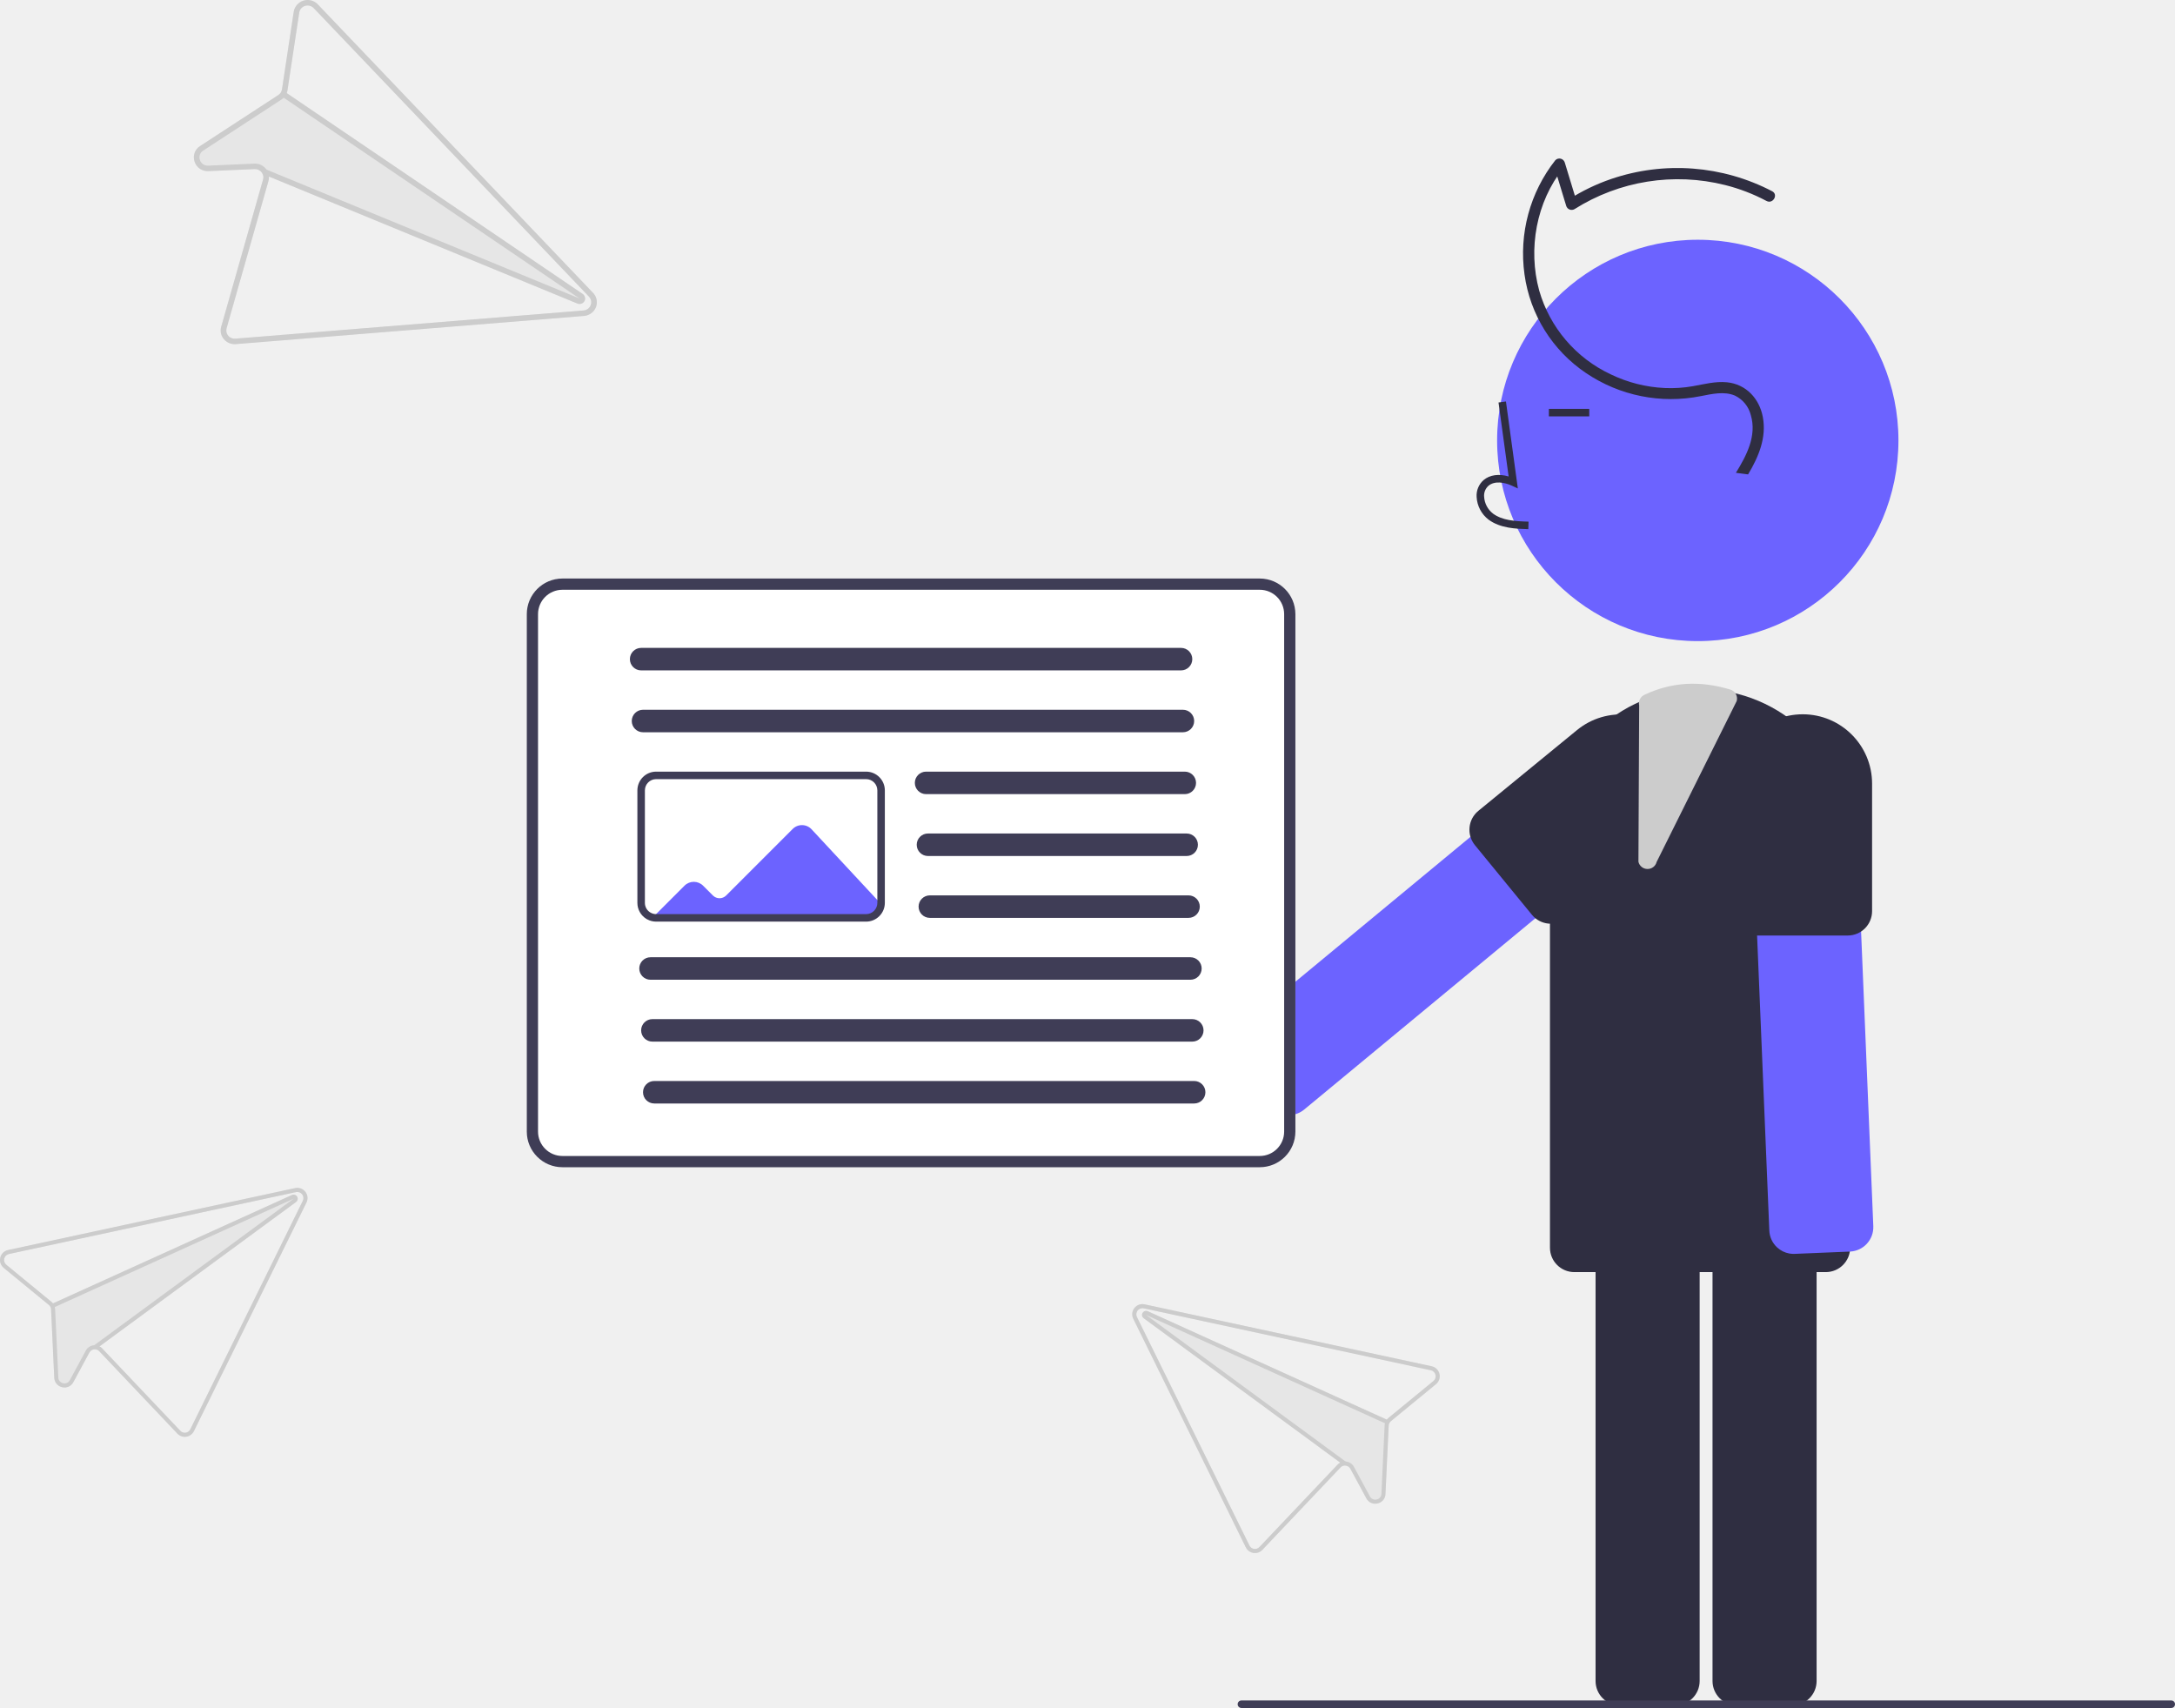
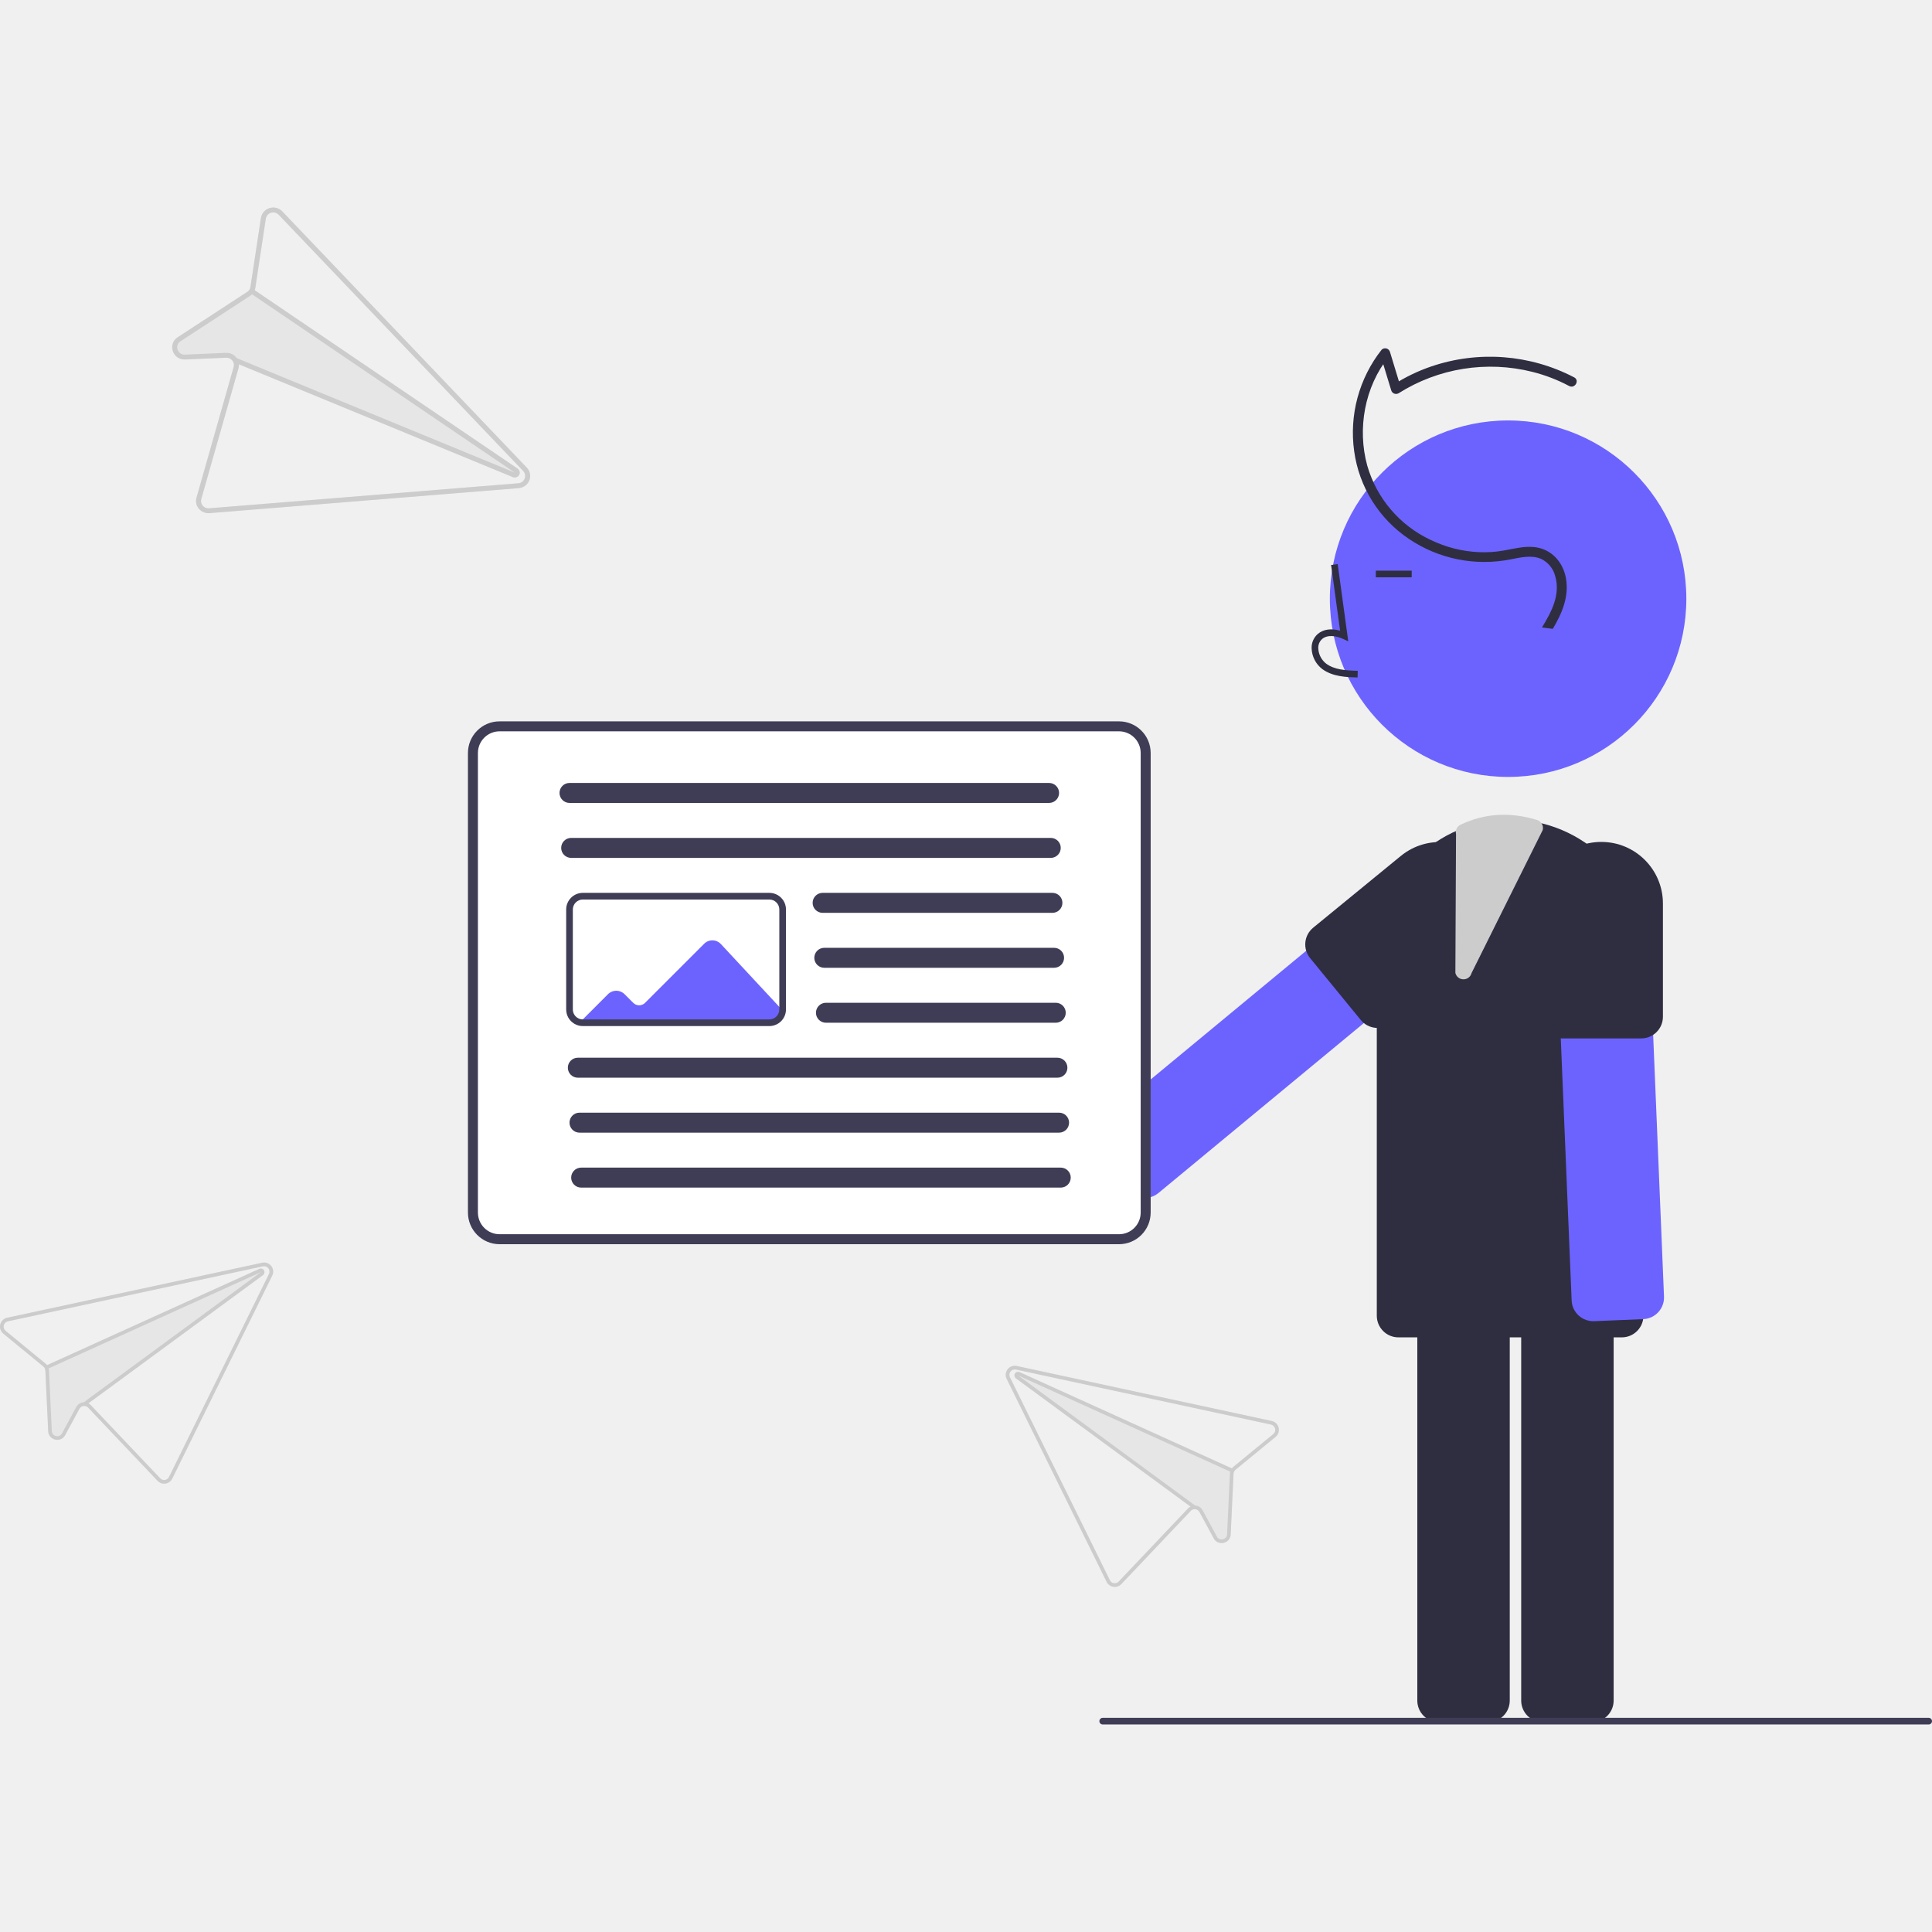
- <svg xmlns="http://www.w3.org/2000/svg" data-name="Layer 1" width="580.101" height="455.488" viewBox="0 0 580.101 455.488">
+ <svg xmlns="http://www.w3.org/2000/svg" data-name="Layer 1" width="400" height="400" viewBox="0 0 580.101 455.488">
  <circle cx="452.82" cy="117.456" r="53.519" fill="#6c63ff" />
  <path d="M766.702,670.558V547.543a6.508,6.508,0,0,1,6.5-6.5h14.759a6.508,6.508,0,0,1,6.5,6.5V670.558a6.508,6.508,0,0,1-6.5,6.5H773.202A6.508,6.508,0,0,1,766.702,670.558Z" transform="translate(-309.9494 -222.2559)" fill="#2f2e41" />
  <path d="M735.509,670.558V547.543a6.508,6.508,0,0,1,6.5-6.5h14.76a6.508,6.508,0,0,1,6.5,6.5V670.558a6.508,6.508,0,0,1-6.5,6.5H742.009A6.508,6.508,0,0,1,735.509,670.558Z" transform="translate(-309.9494 -222.2559)" fill="#2f2e41" />
  <path d="M723.346,555.005V446.061a40.031,40.031,0,0,1,40.031-40.031h0a40.031,40.031,0,0,1,40.031,40.031V555.005a6.5,6.5,0,0,1-6.5,6.5h-67.062A6.5,6.5,0,0,1,723.346,555.005Z" transform="translate(-309.9494 -222.2559)" fill="#2f2e41" />
  <path d="M717.573,363.37l.056-2c-3.721-.104-7.001-.337-9.466-2.138a6.148,6.148,0,0,1-2.381-4.528,3.514,3.514,0,0,1,1.153-2.895c1.636-1.382,4.269-.935,6.188-.055l1.655.759-3.173-23.19-1.981.271,2.699,19.727c-2.607-.767-5.023-.437-6.678.961a5.471,5.471,0,0,0-1.86,4.492,8.133,8.133,0,0,0,3.2,6.073C710.151,363.162,714.266,363.277,717.573,363.37Z" transform="translate(-309.9494 -222.2559)" fill="#2f2e41" />
  <rect x="413.103" y="109.04" width="10.771" height="2" fill="#2f2e41" />
  <path d="M783.941,554.93a6.454,6.454,0,0,1-2.092-4.514L776.753,427.508a6.5,6.5,0,0,1,6.225-6.764l14.747-.612a6.506,6.506,0,0,1,6.763,6.225l5.096,122.909a6.508,6.508,0,0,1-6.225,6.764l-14.747.611a6.561,6.561,0,0,1-1.405-.091A6.453,6.453,0,0,1,783.941,554.93Z" transform="translate(-309.9494 -222.2559)" fill="#6c63ff" />
  <path d="M802.759,471.744h-24a6.507,6.507,0,0,1-6.5-6.5v-34a18.5,18.5,0,0,1,37,0v34A6.507,6.507,0,0,1,802.759,471.744Z" transform="translate(-309.9494 -222.2559)" fill="#2f2e41" />
  <path d="M648.638,517.293,639.229,505.921a6.508,6.508,0,0,1,.864-9.152l94.781-78.416a6.504,6.504,0,0,1,9.151.864l9.409,11.373a6.5,6.5,0,0,1-.865,9.151L657.79,518.157a6.507,6.507,0,0,1-8.144.119A6.561,6.561,0,0,1,648.638,517.293Z" transform="translate(-309.9494 -222.2559)" fill="#6c63ff" />
  <path d="M718.535,466.217l-15.203-18.57a6.507,6.507,0,0,1,.912-9.147l26.308-21.538a18.5,18.5,0,1,1,23.438,28.63l-26.308,21.538A6.507,6.507,0,0,1,718.535,466.217Z" transform="translate(-309.9494 -222.2559)" fill="#2f2e41" />
  <path d="M776.187,348.773c2.787-4.656,4.968-9.786,3.933-15.302-.924-4.926-4.469-8.762-9.567-9.266-3.07-.303-6.125.516-9.123,1.05a34.246,34.246,0,0,1-7.448.482,36.994,36.994,0,0,1-14.451-3.664,35.469,35.469,0,0,1-19.056-22.331c-3.042-11.074-.783-23.649,6.44-32.663l-2.507-.662,3.264,10.724a1.515,1.515,0,0,0,2.204.896,51.664,51.664,0,0,1,40.201-6.427,48.947,48.947,0,0,1,11.031,4.243c1.704.906,3.221-1.683,1.514-2.59a54.697,54.697,0,0,0-42.915-3.288,52.214,52.214,0,0,0-11.345,5.472l2.204.896-3.264-10.724a1.512,1.512,0,0,0-2.507-.662,40.207,40.207,0,0,0-8.241,30.483,37.94,37.94,0,0,0,16.429,26.319,40.458,40.458,0,0,0,30.554,6.142c2.936-.564,6.265-1.372,9.146-.143a7.9,7.9,0,0,1,4.234,5.208c1.632,5.531-1.145,10.784-3.982,15.383Z" transform="translate(-309.9494 -222.2559)" fill="#2f2e41" />
  <path d="M749.376,453.997l-.037-0a2.466,2.466,0,0,1-2.399-1.927l.196-41.668a2.535,2.535,0,0,1,1.4-2.853c7.253-3.407,14.749-3.865,22.913-1.397a2.502,2.502,0,0,1,1.707,3.042L751.79,452.136A2.465,2.465,0,0,1,749.376,453.997Z" transform="translate(-309.9494 -222.2559)" fill="#ccc" />
  <path d="M889.051,677.744h-248a1,1,0,0,1,0-2h248a1,1,0,0,1,0,2Z" transform="translate(-309.9494 -222.2559)" fill="#3f3d56" />
  <path d="M645.949,533.538h-186a9.511,9.511,0,0,1-9.5-9.5v-138a9.511,9.511,0,0,1,9.5-9.5h186a9.511,9.511,0,0,1,9.5,9.5v138A9.511,9.511,0,0,1,645.949,533.538Z" transform="translate(-309.9494 -222.2559)" fill="#fff" />
  <path d="M484.027,466.948l35.971.59h20.952a3.504,3.504,0,0,0,3.5-3.5v-1.223l-18.041-19.399a3.5,3.5,0,0,0-5.038-.091l-17.744,17.744a2.502,2.502,0,0,1-3.534.001l-2.626-2.622a3.503,3.503,0,0,0-4.949.002Z" transform="translate(-309.9494 -222.2559)" fill="#6c63ff" />
  <path d="M645.949,533.538h-186a9.511,9.511,0,0,1-9.5-9.5v-138a9.511,9.511,0,0,1,9.5-9.5h186a9.511,9.511,0,0,1,9.5,9.5v138A9.511,9.511,0,0,1,645.949,533.538Zm-186-154a6.507,6.507,0,0,0-6.5,6.5v138a6.507,6.507,0,0,0,6.5,6.5h186a6.507,6.507,0,0,0,6.5-6.5v-138a6.507,6.507,0,0,0-6.5-6.5Z" transform="translate(-309.9494 -222.2559)" fill="#3f3d56" />
  <path d="M624.949,401.038h-144a3,3,0,0,1,0-6h144a3,3,0,0,1,0,6Z" transform="translate(-309.9494 -222.2559)" fill="#3f3d56" />
  <path d="M625.449,417.538h-144a3,3,0,0,1,0-6h144a3,3,0,0,1,0,6Z" transform="translate(-309.9494 -222.2559)" fill="#3f3d56" />
  <path d="M625.949,434.038h-69a3,3,0,0,1,0-6h69a3,3,0,0,1,0,6Z" transform="translate(-309.9494 -222.2559)" fill="#3f3d56" />
  <path d="M626.449,450.538h-69a3,3,0,0,1,0-6h69a3,3,0,0,1,0,6Z" transform="translate(-309.9494 -222.2559)" fill="#3f3d56" />
  <path d="M626.949,467.038h-69a3,3,0,0,1,0-6h69a3,3,0,0,1,0,6Z" transform="translate(-309.9494 -222.2559)" fill="#3f3d56" />
  <path d="M627.449,483.538h-144a3,3,0,0,1,0-6h144a3,3,0,0,1,0,6Z" transform="translate(-309.9494 -222.2559)" fill="#3f3d56" />
  <path d="M627.949,500.038h-144a3,3,0,0,1,0-6h144a3,3,0,0,1,0,6Z" transform="translate(-309.9494 -222.2559)" fill="#3f3d56" />
  <path d="M628.449,516.538h-144a3,3,0,1,1,0-6h144a3,3,0,0,1,0,6Z" transform="translate(-309.9494 -222.2559)" fill="#3f3d56" />
  <path d="M540.949,468.038h-56a4.916,4.916,0,0,1-2.384-.61h-.014l-.254-.153a4.98,4.98,0,0,1-2.348-4.237v-30a5.006,5.006,0,0,1,5-5h56a5.006,5.006,0,0,1,5,5v30A5.006,5.006,0,0,1,540.949,468.038Zm-57.714-2.541.144.088a2.906,2.906,0,0,0,1.571.452h56a3.003,3.003,0,0,0,3-3v-30a3.003,3.003,0,0,0-3-3h-56a3.003,3.003,0,0,0-3,3v30A2.987,2.987,0,0,0,483.235,465.497Z" transform="translate(-309.9494 -222.2559)" fill="#3f3d56" />
  <path d="M312.093,555.619a2.722,2.722,0,0,0-1.149,4.763l12.027,9.873a1.769,1.769,0,0,1,.429.529,1.663,1.663,0,0,1,.167.655l.855,18.232a2.66,2.66,0,0,0,2.108,2.527l.021.005a2.657,2.657,0,0,0,2.975-1.363l4.27-7.898a1.637,1.637,0,0,1,1.457-.847,1.582,1.582,0,0,1,1.163.508L357.264,604.584a2.701,2.701,0,0,0,2.381.816,2.729,2.729,0,0,0,2.027-1.484l30.015-60.953a2.72,2.72,0,0,0-3.015-3.864l-.982.211-75.596,16.307Zm-.462,3.924a1.635,1.635,0,0,1,.694-2.859l75.572-16.301,1.006-.217a1.635,1.635,0,0,1,1.81,2.316L360.698,603.434a1.631,1.631,0,0,1-2.645.4l-20.847-21.982a2.607,2.607,0,0,0-.71-.541l52.412-38.5a1.089,1.089,0,0,0-.908-1.938.949.949,0,0,0-.175.061L324.082,569.844a2.682,2.682,0,0,0-.423-.428l-12.027-9.873Z" transform="translate(-309.9494 -222.2559)" fill="#e6e6e6" />
  <path d="M312.093,555.619a2.722,2.722,0,0,0-1.149,4.763l12.027,9.873a1.769,1.769,0,0,1,.429.529,1.663,1.663,0,0,1,.167.655l.855,18.232a2.66,2.66,0,0,0,2.108,2.527l.021.005a2.657,2.657,0,0,0,2.975-1.363l4.27-7.898a1.637,1.637,0,0,1,1.457-.847,1.582,1.582,0,0,1,1.163.508L357.264,604.584a2.701,2.701,0,0,0,2.381.816,2.729,2.729,0,0,0,2.027-1.484l30.015-60.953a2.72,2.72,0,0,0-3.015-3.864l-.982.211-75.596,16.307Zm-.462,3.924a1.635,1.635,0,0,1,.694-2.859l75.572-16.301,1.006-.217a1.635,1.635,0,0,1,1.81,2.316L360.698,603.434a1.631,1.631,0,0,1-2.645.4l-20.847-21.982a2.607,2.607,0,0,0-.71-.541,2.646,2.646,0,0,0-1.235-.307c-.061-.002-.123.001-.185.004l-.005-.001A2.713,2.713,0,0,0,332.842,582.424l-4.271,7.904a1.583,1.583,0,0,1-1.789.813l-.011-.002a1.579,1.579,0,0,1-1.263-1.516l-.855-18.232a2.573,2.573,0,0,0-.086-.57l.001-.005a2.607,2.607,0,0,0-.197-.517,2.527,2.527,0,0,0-.289-.454,2.682,2.682,0,0,0-.423-.428l-12.027-9.873Z" transform="translate(-309.9494 -222.2559)" fill="#ccc" />
  <path d="M324.082,569.844l63.744-28.909a.949.949,0,0,1,.175-.061,1.089,1.089,0,0,1,.908,1.938l-52.412,38.5-.925.681-.641-.877.141-.108.005.001,53.185-39.075-63.693,28.881-.001.005-.278.122-.449-.99Z" transform="translate(-309.9494 -222.2559)" fill="#ccc" />
  <path d="M691.806,586.619l-75.596-16.307-.982-.211a2.72,2.72,0,0,0-3.015,3.864L642.227,634.917a2.729,2.729,0,0,0,2.027,1.484,2.701,2.701,0,0,0,2.381-.816l20.847-21.982a1.582,1.582,0,0,1,1.163-.508,1.637,1.637,0,0,1,1.457.847l4.27,7.898a2.657,2.657,0,0,0,2.975,1.363l.021-.005a2.66,2.66,0,0,0,2.108-2.527l.855-18.232a1.663,1.663,0,0,1,.167-.655,1.769,1.769,0,0,1,.429-.529l12.027-9.873a2.722,2.722,0,0,0-1.149-4.763Zm.462,3.924-12.027,9.873a2.683,2.683,0,0,0-.423.428L616.073,571.935a.949.949,0,0,0-.175-.061,1.089,1.089,0,0,0-.908,1.938l52.412,38.5a2.607,2.607,0,0,0-.71.541l-20.847,21.982a1.631,1.631,0,0,1-2.645-.4L613.186,573.481a1.635,1.635,0,0,1,1.81-2.316l1.006.217L691.574,587.684a1.635,1.635,0,0,1,.694,2.859Z" transform="translate(-309.9494 -222.2559)" fill="#e6e6e6" />
  <path d="M691.806,586.619l-75.596-16.307-.982-.211a2.72,2.72,0,0,0-3.015,3.864L642.227,634.917a2.729,2.729,0,0,0,2.027,1.484,2.701,2.701,0,0,0,2.381-.816l20.847-21.982a1.582,1.582,0,0,1,1.163-.508,1.637,1.637,0,0,1,1.457.847l4.27,7.898a2.657,2.657,0,0,0,2.975,1.363l.021-.005a2.66,2.66,0,0,0,2.108-2.527l.855-18.232a1.663,1.663,0,0,1,.167-.655,1.769,1.769,0,0,1,.429-.529l12.027-9.873a2.722,2.722,0,0,0-1.149-4.763Zm.462,3.924-12.027,9.873a2.683,2.683,0,0,0-.423.428,2.527,2.527,0,0,0-.289.454,2.607,2.607,0,0,0-.197.517l.001.005a2.573,2.573,0,0,0-.086.57l-.855,18.232a1.579,1.579,0,0,1-1.263,1.516l-.011.002a1.583,1.583,0,0,1-1.789-.813l-4.271-7.904a2.713,2.713,0,0,0-2.229-1.417l-.005.001c-.062-.003-.124-.006-.185-.004a2.646,2.646,0,0,0-1.235.307,2.607,2.607,0,0,0-.71.541l-20.847,21.982a1.631,1.631,0,0,1-2.645-.4L613.186,573.481a1.635,1.635,0,0,1,1.81-2.316l1.006.217L691.574,587.684a1.635,1.635,0,0,1,.694,2.859Z" transform="translate(-309.9494 -222.2559)" fill="#ccc" />
  <path d="M680.058,600.952l-.449.99-.278-.122-.001-.005-63.693-28.881,53.185,39.075.005-.001.141.108-.641.877-.925-.681-52.412-38.5a1.089,1.089,0,0,1,.908-1.938.949.949,0,0,1,.175.061l63.744,28.909Z" transform="translate(-309.9494 -222.2559)" fill="#ccc" />
  <path d="M394.705,223.412a3.758,3.758,0,0,0-6.414,1.969l-3.136,20.707a2.352,2.352,0,0,1-.32.861,2.258,2.258,0,0,1-.653.646L363.336,261.189a3.545,3.545,0,0,0-1.487,4.18l.009.028a3.642,3.642,0,0,0,3.701,2.49l12.302-.534a2.255,2.255,0,0,1,2.024,1.096,2.094,2.094,0,0,1,.222,1.693l-11.164,39.26a3.581,3.581,0,0,0,.718,3.312,3.777,3.777,0,0,0,3.175,1.313l92.868-7.514a3.765,3.765,0,0,0,2.253-.979,3.61,3.61,0,0,0,.167-5.172l-.941-.988-72.479-75.962Zm-4.942,2.181a2.186,2.186,0,0,1,.684-1.277,2.273,2.273,0,0,1,3.169.101l72.456,75.939.965,1.01a2.181,2.181,0,0,1,.592,1.308,2.213,2.213,0,0,1-2.041,2.382l-92.868,7.514a2.278,2.278,0,0,1-.779-.073,2.19,2.19,0,0,1-1.557-2.702l11.164-39.259a3.444,3.444,0,0,0,.136-1.193l82.243,33.86a1.515,1.515,0,0,0,1.655-.316,1.445,1.445,0,0,0-.014-2.072,1.295,1.295,0,0,0-.196-.16l-78.949-53.57a3.553,3.553,0,0,0,.205-.784l3.136-20.707Z" transform="translate(-309.9494 -222.2559)" fill="#e6e6e6" />
  <path d="M394.705,223.412a3.758,3.758,0,0,0-6.414,1.969l-3.136,20.707a2.352,2.352,0,0,1-.32.861,2.258,2.258,0,0,1-.653.646L363.336,261.189a3.545,3.545,0,0,0-1.487,4.18l.009.028a3.642,3.642,0,0,0,3.701,2.49l12.302-.534a2.255,2.255,0,0,1,2.024,1.096,2.094,2.094,0,0,1,.222,1.693l-11.164,39.26a3.581,3.581,0,0,0,.718,3.312,3.777,3.777,0,0,0,3.175,1.313l92.868-7.514a3.765,3.765,0,0,0,2.253-.979,3.61,3.61,0,0,0,.167-5.172l-.941-.988-72.479-75.962Zm-4.942,2.181a2.186,2.186,0,0,1,.684-1.277,2.273,2.273,0,0,1,3.169.101l72.456,75.939.965,1.01a2.181,2.181,0,0,1,.592,1.308,2.213,2.213,0,0,1-2.041,2.382l-92.868,7.514a2.278,2.278,0,0,1-.779-.073,2.19,2.19,0,0,1-1.557-2.702l11.164-39.259a3.444,3.444,0,0,0,.136-1.193,3.511,3.511,0,0,0-.51-1.638c-.04-.072-.087-.141-.134-.211l-.002-.007a3.745,3.745,0,0,0-3.238-1.593l-12.31.536a2.169,2.169,0,0,1-2.217-1.503l-.005-.014a2.104,2.104,0,0,1,.893-2.506l20.846-13.595a3.515,3.515,0,0,0,.611-.493l.007-.002a3.519,3.519,0,0,0,.469-.585,3.374,3.374,0,0,0,.33-.648,3.553,3.553,0,0,0,.205-.784l3.136-20.707Z" transform="translate(-309.9494 -222.2559)" fill="#ccc" />
  <path d="M386.422,247.083l78.949,53.57a1.295,1.295,0,0,1,.196.16,1.445,1.445,0,0,1,.322,1.623,1.504,1.504,0,0,1-1.963.765l-82.243-33.86-1.453-.596.58-1.346.226.088.002.007,83.465,34.355L385.623,248.317l-.007.002-.34-.236.849-1.203Z" transform="translate(-309.9494 -222.2559)" fill="#ccc" />
</svg>
